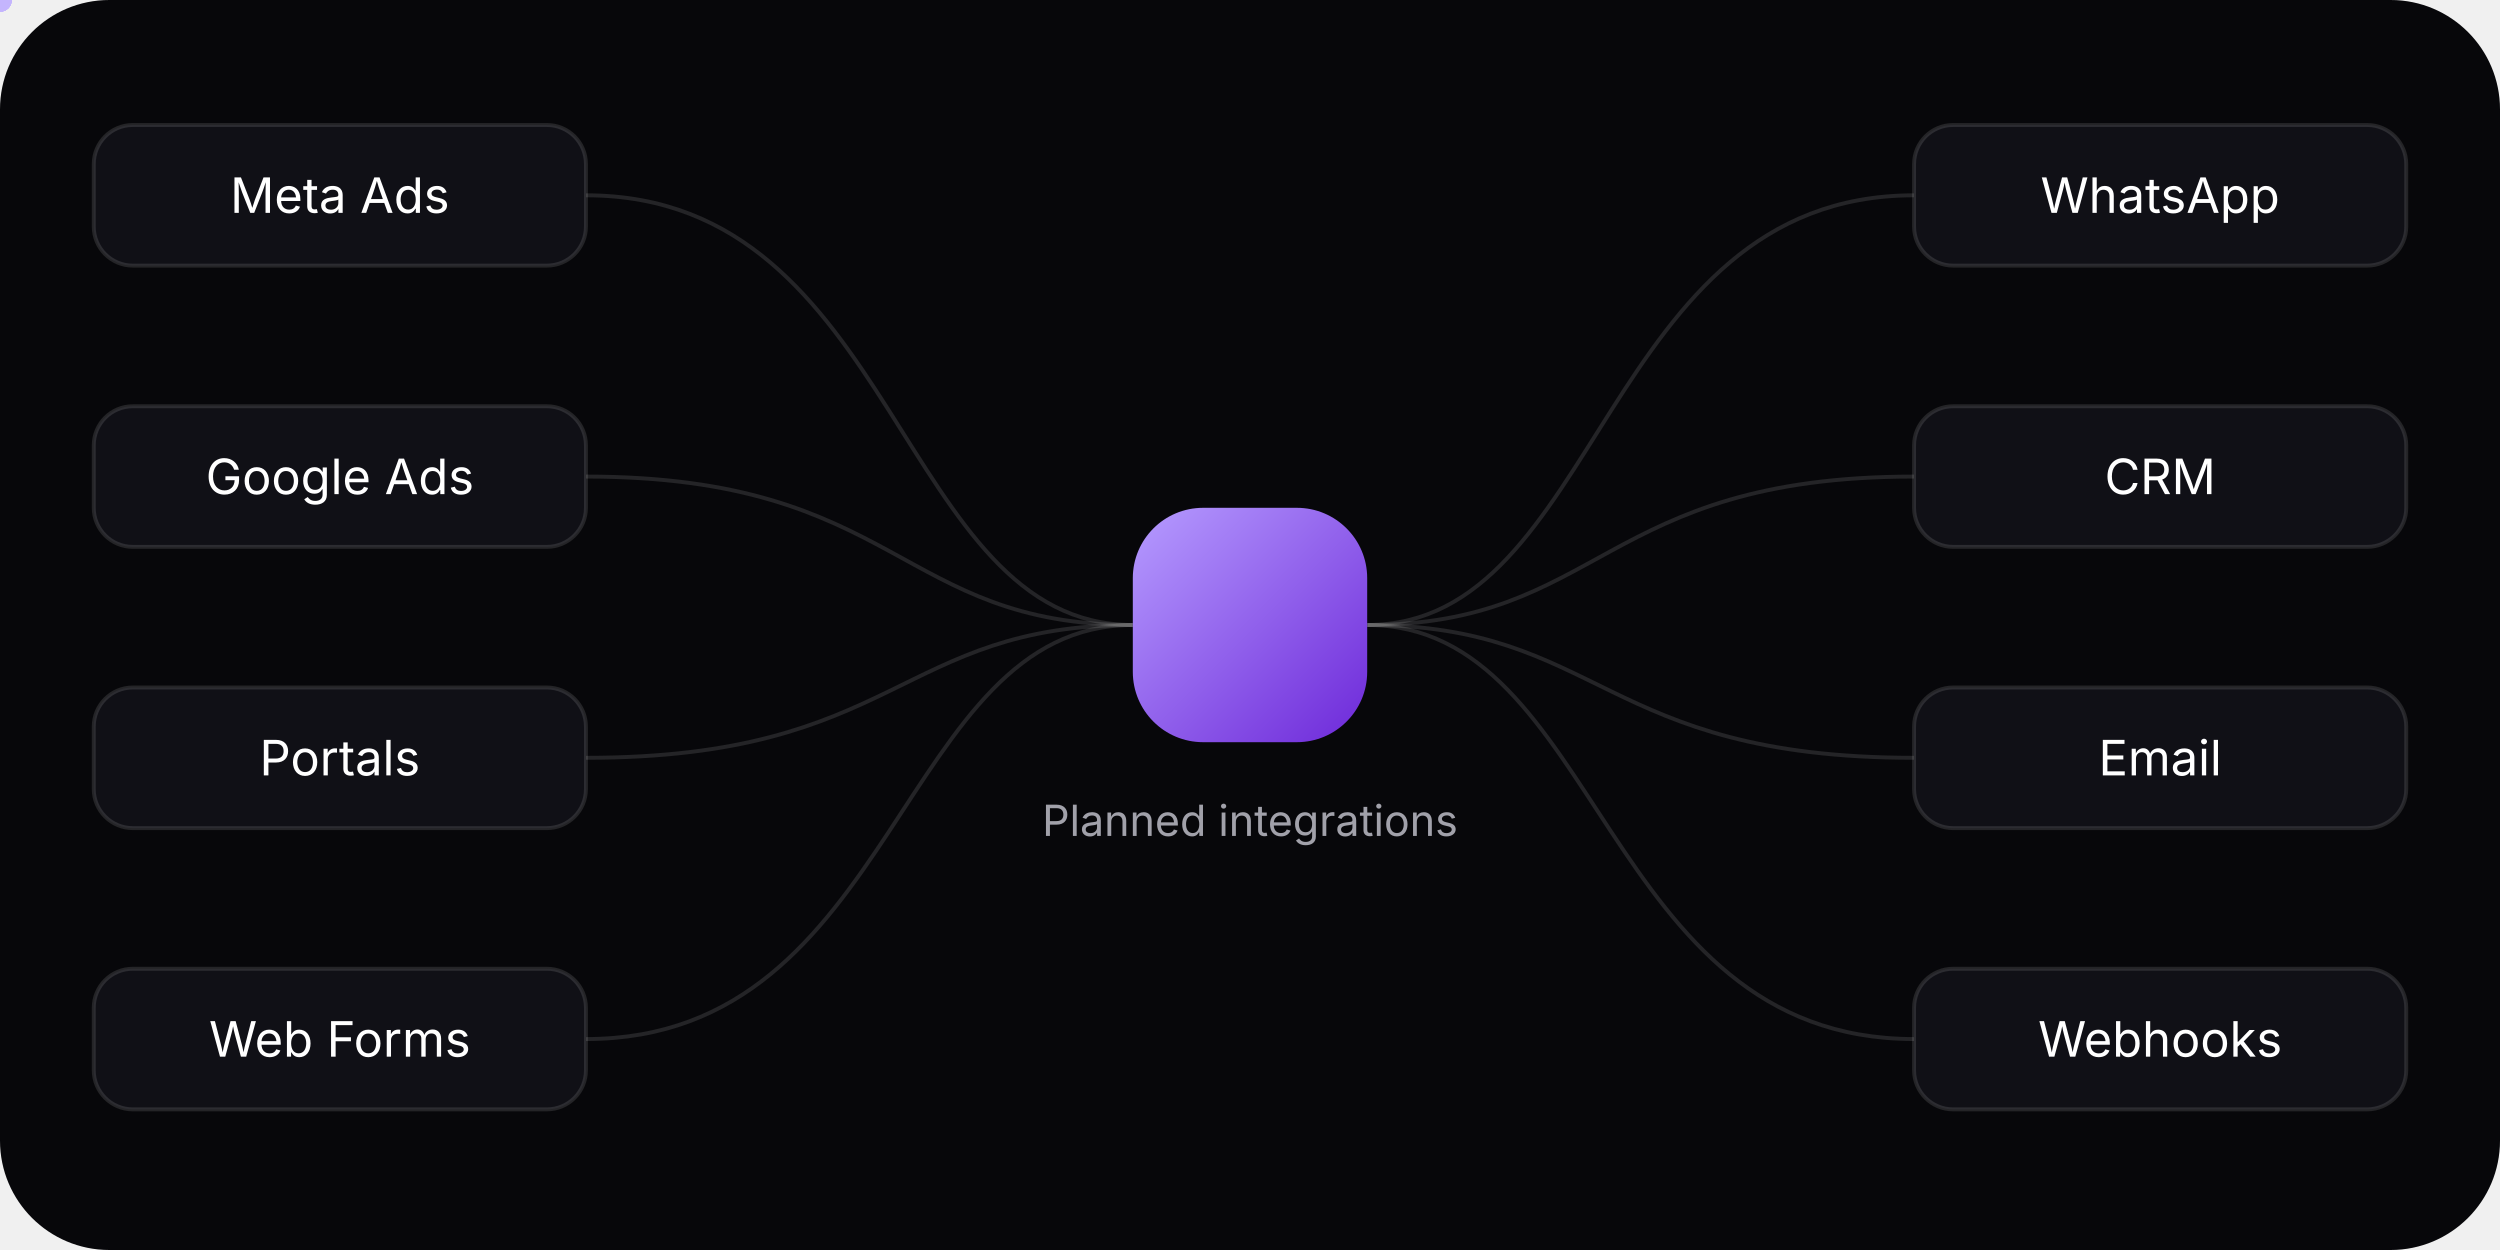
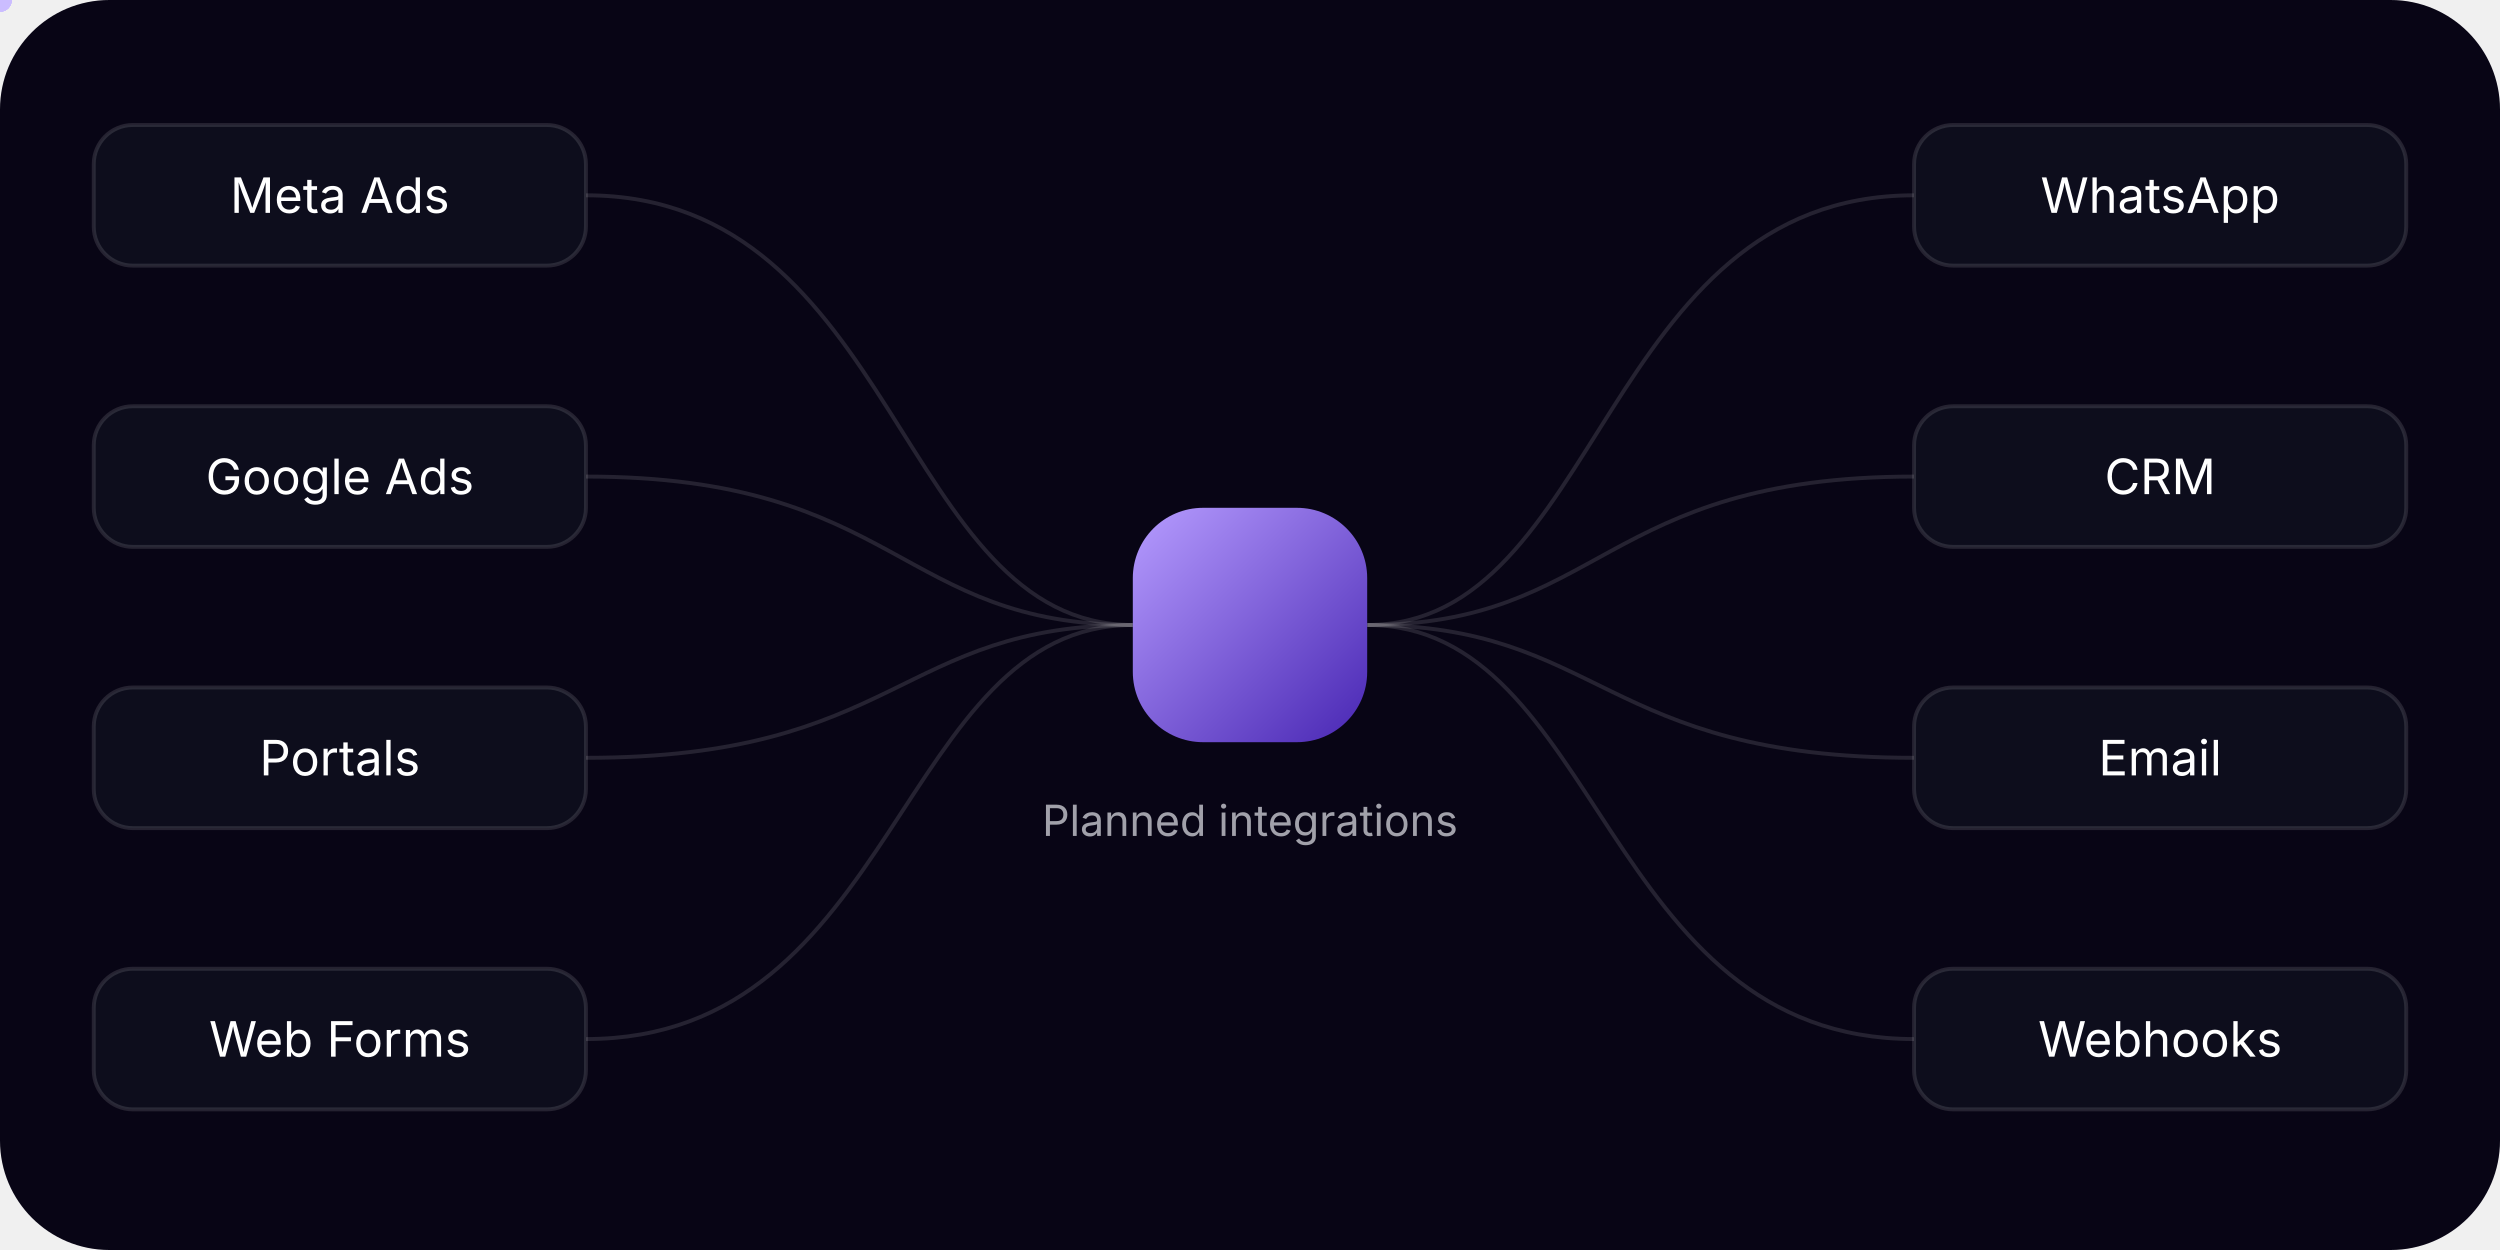
<svg xmlns="http://www.w3.org/2000/svg" viewBox="0 0 640 320" width="640" height="320" role="img" aria-labelledby="t">
  <defs>
    <linearGradient id="g" x1="0" y1="0" x2="1" y2="1">
      <stop offset="0" stop-color="#B69CFF" />
-       <stop offset="1" stop-color="#6D28D9" />
+       <stop offset="1" stop-color="#4826B3" />
    </linearGradient>
  </defs>
-   <rect width="640" height="320" rx="28" fill="#07070A" />
+   <rect width="640" height="320" rx="28" fill="#080515" />
  <path id="l0" d="M150 50 C 230 50, 230 160, 290 160" stroke="rgba(255,255,255,0.12)" fill="none" />
-   <circle r="3" fill="#C4B5FD">
+   <circle r="3" fill="#CBBDFF">
    <animateMotion dur="2.2s" repeatCount="indefinite">
      <mpath href="#l0" />
    </animateMotion>
  </circle>
-   <rect x="24" y="32" width="126" height="36" rx="10" fill="#101016" stroke="rgba(255,255,255,0.12)" />
+   <rect x="24" y="32" width="126" height="36" rx="10" fill="#0D0D1C" stroke="rgba(255,255,255,0.12)" />
  <text x="87" y="54.5" text-anchor="middle" font-family="Inter,Arial" font-size="12.5" fill="#fff">Meta Ads</text>
  <path id="l1" d="M150 122 C 230 122, 230 160, 290 160" stroke="rgba(255,255,255,0.12)" fill="none" />
-   <circle r="3" fill="#C4B5FD">
+   <circle r="3" fill="#CBBDFF">
    <animateMotion dur="2.5s" repeatCount="indefinite">
      <mpath href="#l1" />
    </animateMotion>
  </circle>
-   <rect x="24" y="104" width="126" height="36" rx="10" fill="#101016" stroke="rgba(255,255,255,0.12)" />
+   <rect x="24" y="104" width="126" height="36" rx="10" fill="#0D0D1C" stroke="rgba(255,255,255,0.12)" />
  <text x="87" y="126.5" text-anchor="middle" font-family="Inter,Arial" font-size="12.5" fill="#fff">Google Ads</text>
  <path id="l2" d="M150 194 C 230 194, 230 160, 290 160" stroke="rgba(255,255,255,0.12)" fill="none" />
-   <circle r="3" fill="#C4B5FD">
+   <circle r="3" fill="#CBBDFF">
    <animateMotion dur="2.8s" repeatCount="indefinite">
      <mpath href="#l2" />
    </animateMotion>
  </circle>
-   <rect x="24" y="176" width="126" height="36" rx="10" fill="#101016" stroke="rgba(255,255,255,0.12)" />
+   <rect x="24" y="176" width="126" height="36" rx="10" fill="#0D0D1C" stroke="rgba(255,255,255,0.12)" />
  <text x="87" y="198.5" text-anchor="middle" font-family="Inter,Arial" font-size="12.5" fill="#fff">Portals</text>
  <path id="l3" d="M150 266 C 230 266, 230 160, 290 160" stroke="rgba(255,255,255,0.12)" fill="none" />
-   <circle r="3" fill="#C4B5FD">
+   <circle r="3" fill="#CBBDFF">
    <animateMotion dur="3.1s" repeatCount="indefinite">
      <mpath href="#l3" />
    </animateMotion>
  </circle>
-   <rect x="24" y="248" width="126" height="36" rx="10" fill="#101016" stroke="rgba(255,255,255,0.12)" />
+   <rect x="24" y="248" width="126" height="36" rx="10" fill="#0D0D1C" stroke="rgba(255,255,255,0.12)" />
  <text x="87" y="270.5" text-anchor="middle" font-family="Inter,Arial" font-size="12.5" fill="#fff">Web Forms</text>
  <path id="r0" d="M350 160 C 410 160, 410 50, 490 50" stroke="rgba(255,255,255,0.12)" fill="none" />
-   <circle r="3" fill="#C4B5FD">
+   <circle r="3" fill="#CBBDFF">
    <animateMotion dur="2.4s" repeatCount="indefinite">
      <mpath href="#r0" />
    </animateMotion>
  </circle>
-   <rect x="490" y="32" width="126" height="36" rx="10" fill="#101016" stroke="rgba(255,255,255,0.12)" />
+   <rect x="490" y="32" width="126" height="36" rx="10" fill="#0D0D1C" stroke="rgba(255,255,255,0.12)" />
  <text x="553" y="54.5" text-anchor="middle" font-family="Inter,Arial" font-size="12.5" fill="#fff">WhatsApp</text>
  <path id="r1" d="M350 160 C 410 160, 410 122, 490 122" stroke="rgba(255,255,255,0.12)" fill="none" />
-   <circle r="3" fill="#C4B5FD">
+   <circle r="3" fill="#CBBDFF">
    <animateMotion dur="2.7s" repeatCount="indefinite">
      <mpath href="#r1" />
    </animateMotion>
  </circle>
-   <rect x="490" y="104" width="126" height="36" rx="10" fill="#101016" stroke="rgba(255,255,255,0.12)" />
+   <rect x="490" y="104" width="126" height="36" rx="10" fill="#0D0D1C" stroke="rgba(255,255,255,0.12)" />
  <text x="553" y="126.5" text-anchor="middle" font-family="Inter,Arial" font-size="12.5" fill="#fff">CRM</text>
  <path id="r2" d="M350 160 C 410 160, 410 194, 490 194" stroke="rgba(255,255,255,0.12)" fill="none" />
-   <circle r="3" fill="#C4B5FD">
+   <circle r="3" fill="#CBBDFF">
    <animateMotion dur="3.0s" repeatCount="indefinite">
      <mpath href="#r2" />
    </animateMotion>
  </circle>
-   <rect x="490" y="176" width="126" height="36" rx="10" fill="#101016" stroke="rgba(255,255,255,0.12)" />
+   <rect x="490" y="176" width="126" height="36" rx="10" fill="#0D0D1C" stroke="rgba(255,255,255,0.12)" />
  <text x="553" y="198.5" text-anchor="middle" font-family="Inter,Arial" font-size="12.5" fill="#fff">Email</text>
  <path id="r3" d="M350 160 C 410 160, 410 266, 490 266" stroke="rgba(255,255,255,0.12)" fill="none" />
-   <circle r="3" fill="#C4B5FD">
+   <circle r="3" fill="#CBBDFF">
    <animateMotion dur="3.3s" repeatCount="indefinite">
      <mpath href="#r3" />
    </animateMotion>
  </circle>
-   <rect x="490" y="248" width="126" height="36" rx="10" fill="#101016" stroke="rgba(255,255,255,0.12)" />
+   <rect x="490" y="248" width="126" height="36" rx="10" fill="#0D0D1C" stroke="rgba(255,255,255,0.12)" />
  <text x="553" y="270.5" text-anchor="middle" font-family="Inter,Arial" font-size="12.5" fill="#fff">Webhooks</text>
  <rect x="290" y="130" width="60" height="60" rx="18" fill="url(#g)" />
  <text x="320" y="214" text-anchor="middle" font-family="Inter,Arial" font-size="11" fill="#A1A1AA">Planned integrations</text>
</svg>
